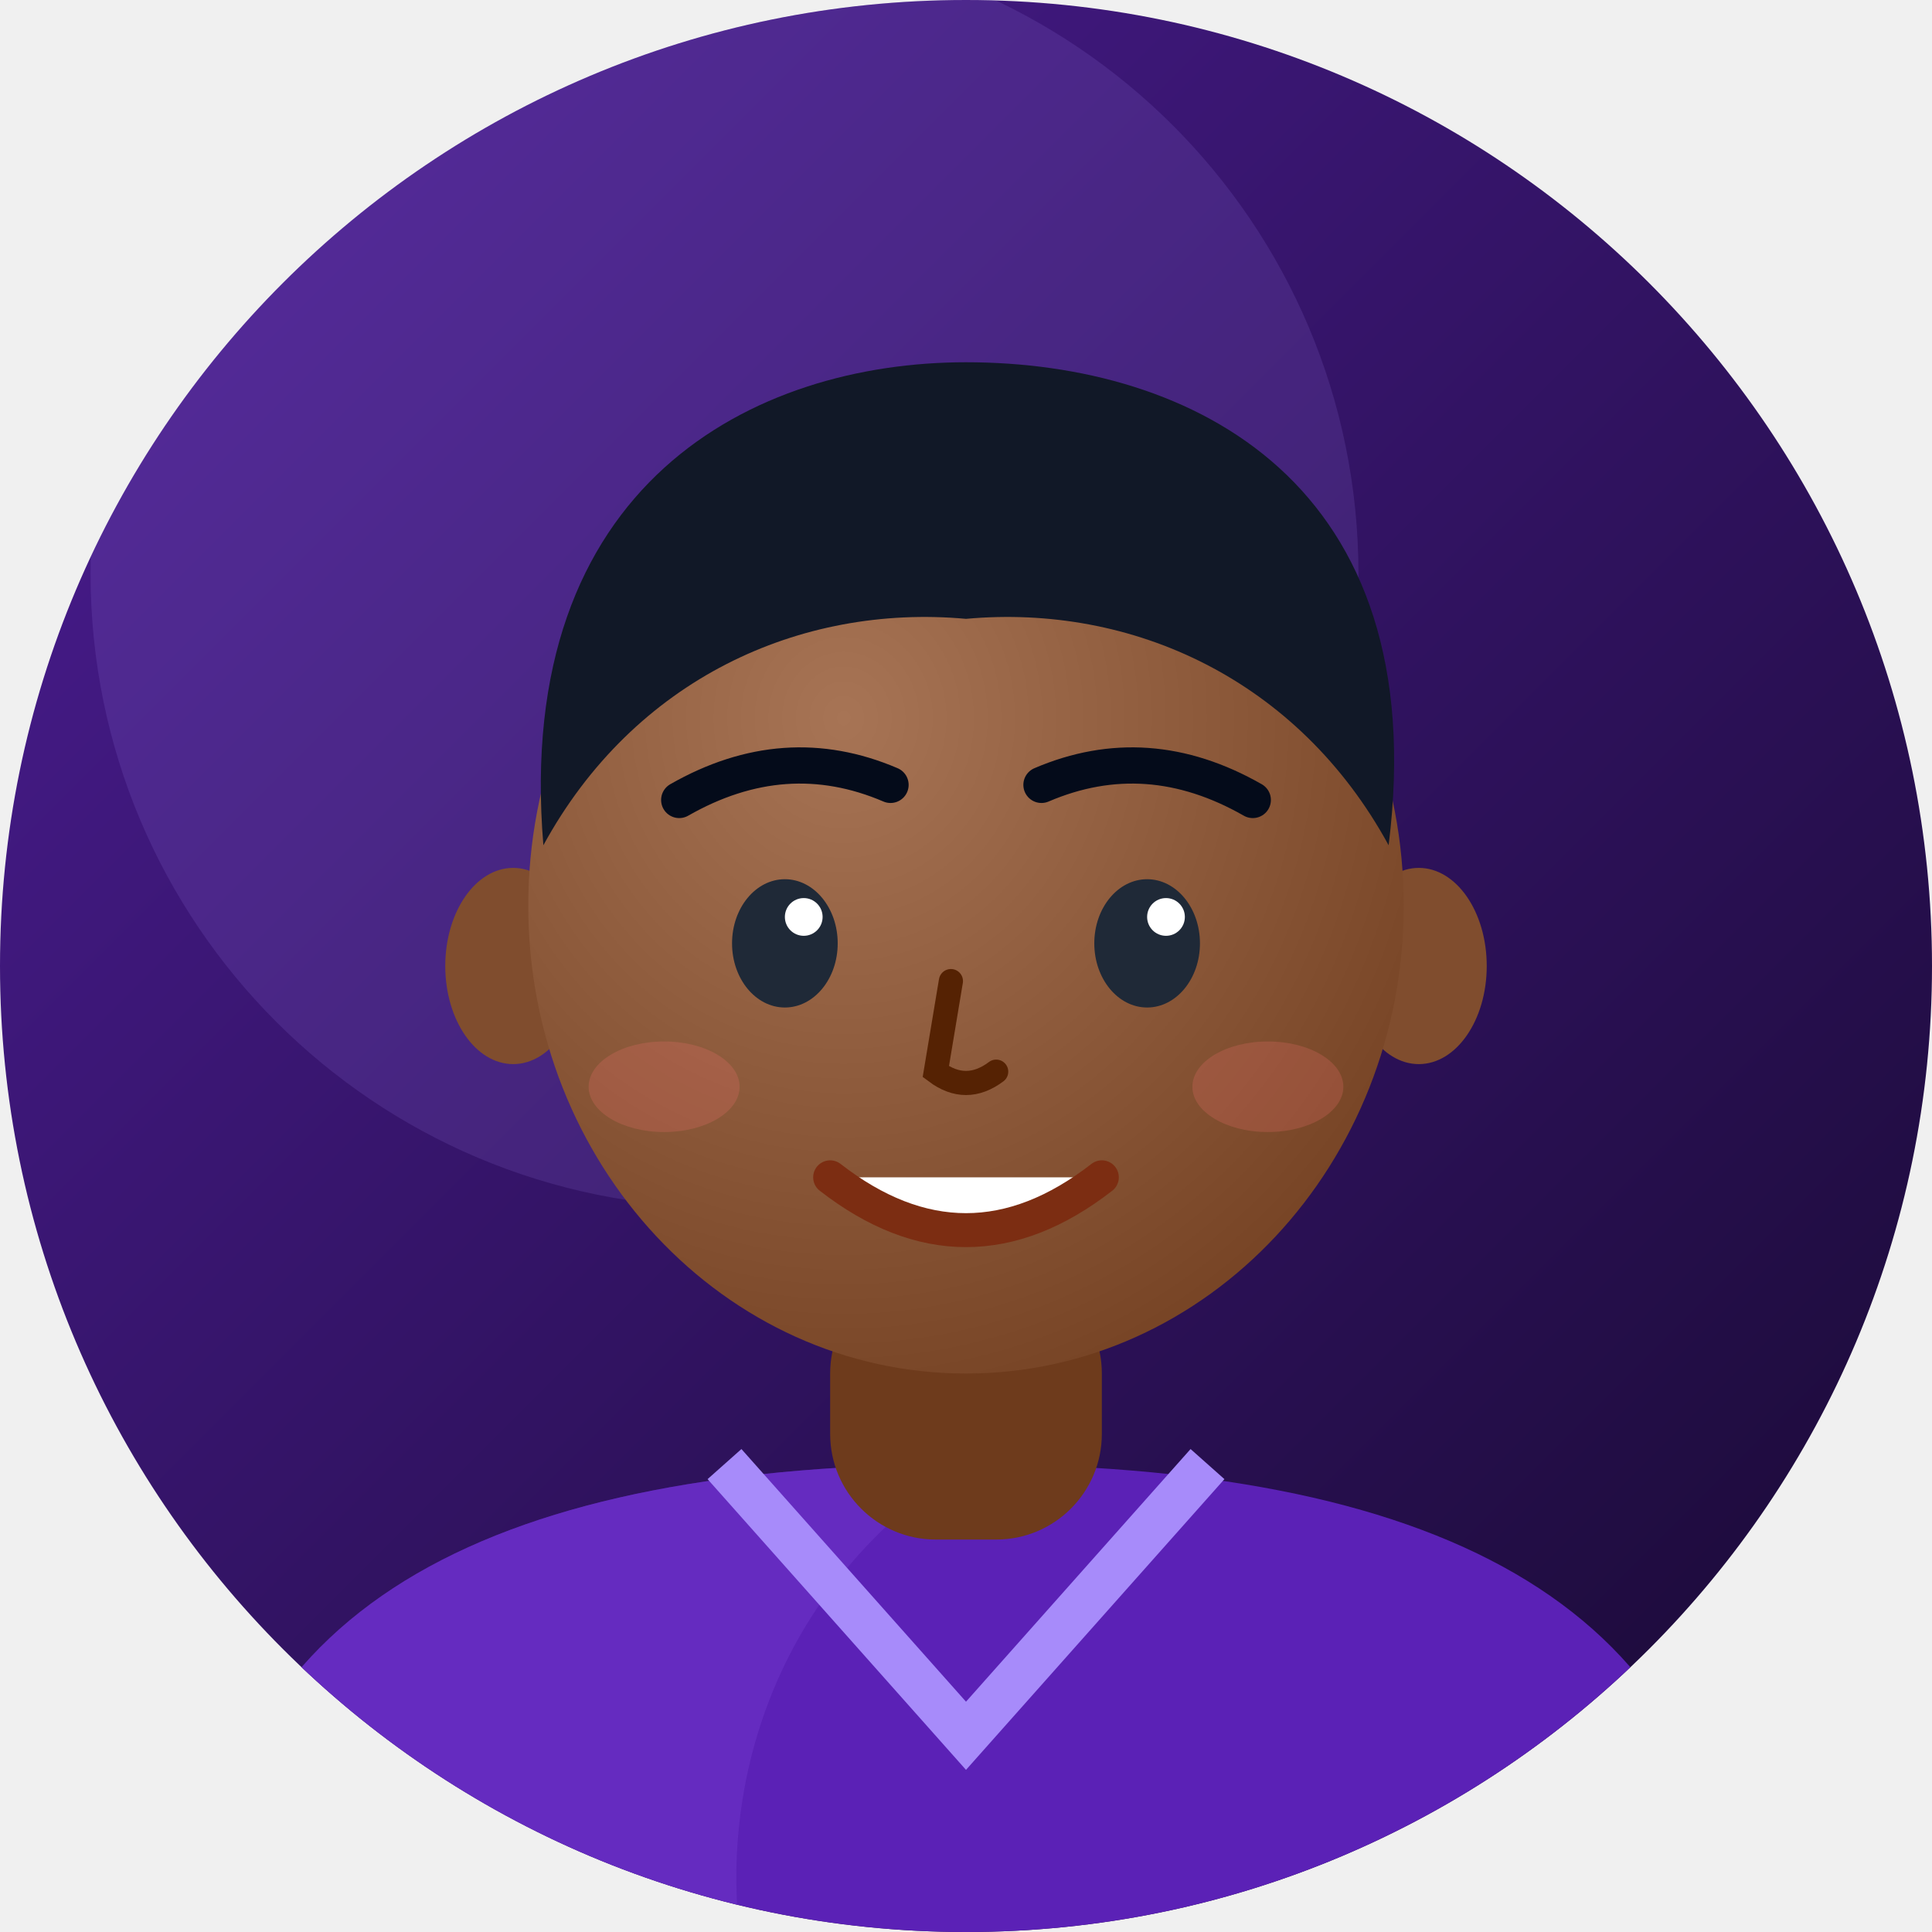
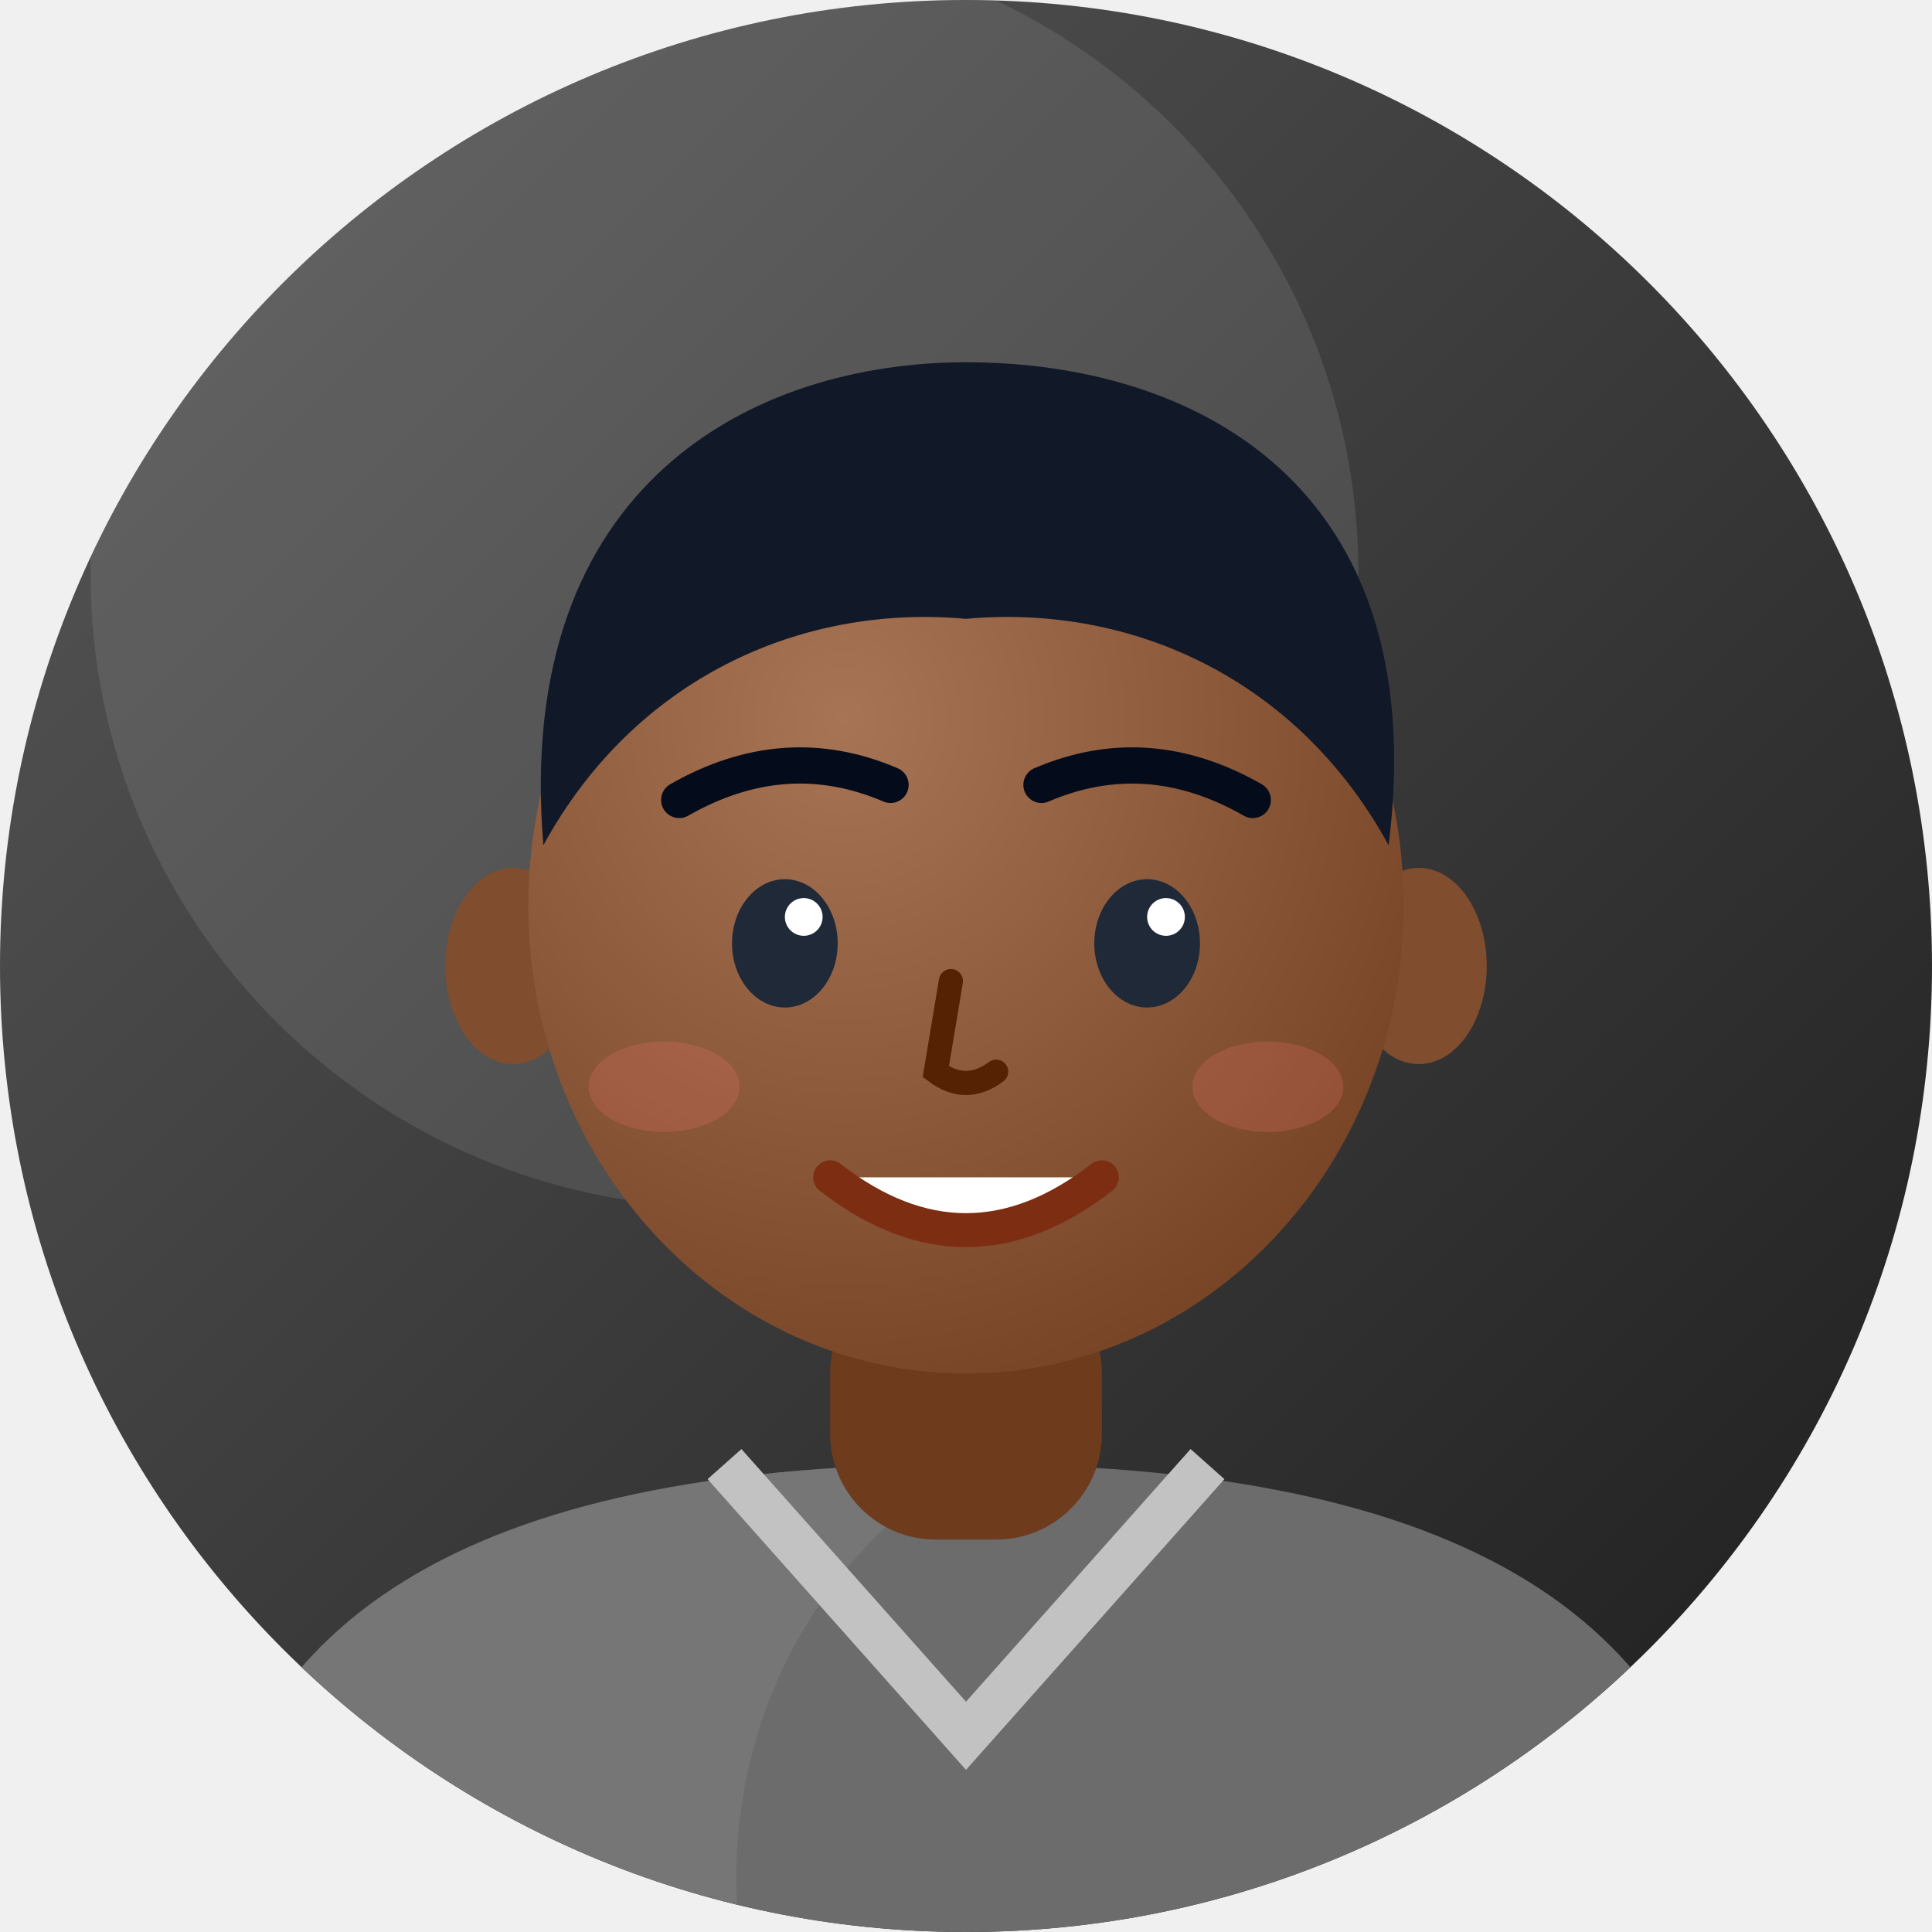
<svg xmlns="http://www.w3.org/2000/svg" viewBox="0 0 256 256" width="256" height="256" role="img" aria-label="desmond_tutu">
  <defs>
    <linearGradient id="g-desmond_tutu" x1="0" y1="0" x2="1" y2="1">
-       <stop offset="0" stop-color="#4c1d95" />
-       <stop offset="1" stop-color="#170930" />
+       <stop offset="0" stop-color="#595959" />
+       <stop offset="1" stop-color="#1c1c1c" />
    </linearGradient>
    <radialGradient id="f-desmond_tutu" cx=".36" cy=".3" r=".8">
      <stop offset="0" stop-color="#a77455" />
      <stop offset="1" stop-color="#744122" />
    </radialGradient>
    <clipPath id="c-desmond_tutu">
      <circle cx="128" cy="128" r="128" />
    </clipPath>
  </defs>
  <g clip-path="url(#c-desmond_tutu)">
    <rect width="256" height="256" fill="url(#g-desmond_tutu)" />
-     <circle cx="96" cy="76" r="84" fill="#a78bfa" opacity=".14" />
-     <path d="M26 256 C30 212 66 194 128 194 C190 194 226 212 230 256 Z" fill="#5b21b6" />
-     <path d="M26 256 C30 212 66 194 128 194 C100 212 96 240 98 256 Z" fill="#6f35ca" opacity=".5" />
-     <path d="M96 194 L128 230 L160 194" stroke="#a78bfa" stroke-width="6" fill="none" />
+     <circle cx="96" cy="76" r="84" fill="#c2c2c2" opacity=".14" />
+     <path d="M26 256 C30 212 66 194 128 194 C190 194 226 212 230 256 Z" fill="#6c6c6c" />
+     <path d="M26 256 C30 212 66 194 128 194 C100 212 96 240 98 256 Z" fill="#808080" opacity=".5" />
+     <path d="M96 194 L128 230 L160 194" stroke="#c2c2c2" stroke-width="6" fill="none" />
    <rect x="110" y="168" width="36" height="36" rx="14" fill="#6e3b1c" />
    <ellipse cx="68" cy="128" rx="9" ry="13" fill="#804d2e" />
    <ellipse cx="188" cy="128" rx="9" ry="13" fill="#804d2e" />
    <ellipse cx="128" cy="120" rx="58" ry="62" fill="url(#f-desmond_tutu)" />
    <path d="M72 112 C68 64 100 48 128 48 C158 48 190 64 184 112 C172 90 150 80 128 82 C106 80 84 90 72 112 Z" fill="#111827" />
    <g stroke="#040b1a" stroke-width="4.8" stroke-linecap="round" fill="none">
      <path d="M90 106 Q104 98 118 104" />
      <path d="M138 104 Q152 98 166 106" />
    </g>
    <g fill="#1f2937">
      <ellipse cx="104" cy="125" rx="7" ry="8.5" />
      <ellipse cx="152" cy="125" rx="7" ry="8.5" />
    </g>
    <g fill="#fff">
      <circle cx="106.5" cy="121.5" r="2.5" />
      <circle cx="154.5" cy="121.5" r="2.5" />
    </g>
    <ellipse cx="88" cy="144" rx="10" ry="6" fill="#f87171" opacity=".22" />
    <ellipse cx="168" cy="144" rx="10" ry="6" fill="#f87171" opacity=".22" />
    <path d="M126 130 L124 142 Q128 145 132 142" stroke="#552203" stroke-width="3.2" fill="none" stroke-linecap="round" />
    <path d="M110 156 Q128 170 146 156" stroke="#7c2d12" stroke-width="4.5" fill="#fff" stroke-linecap="round" stroke-linejoin="round" />
  </g>
</svg>
